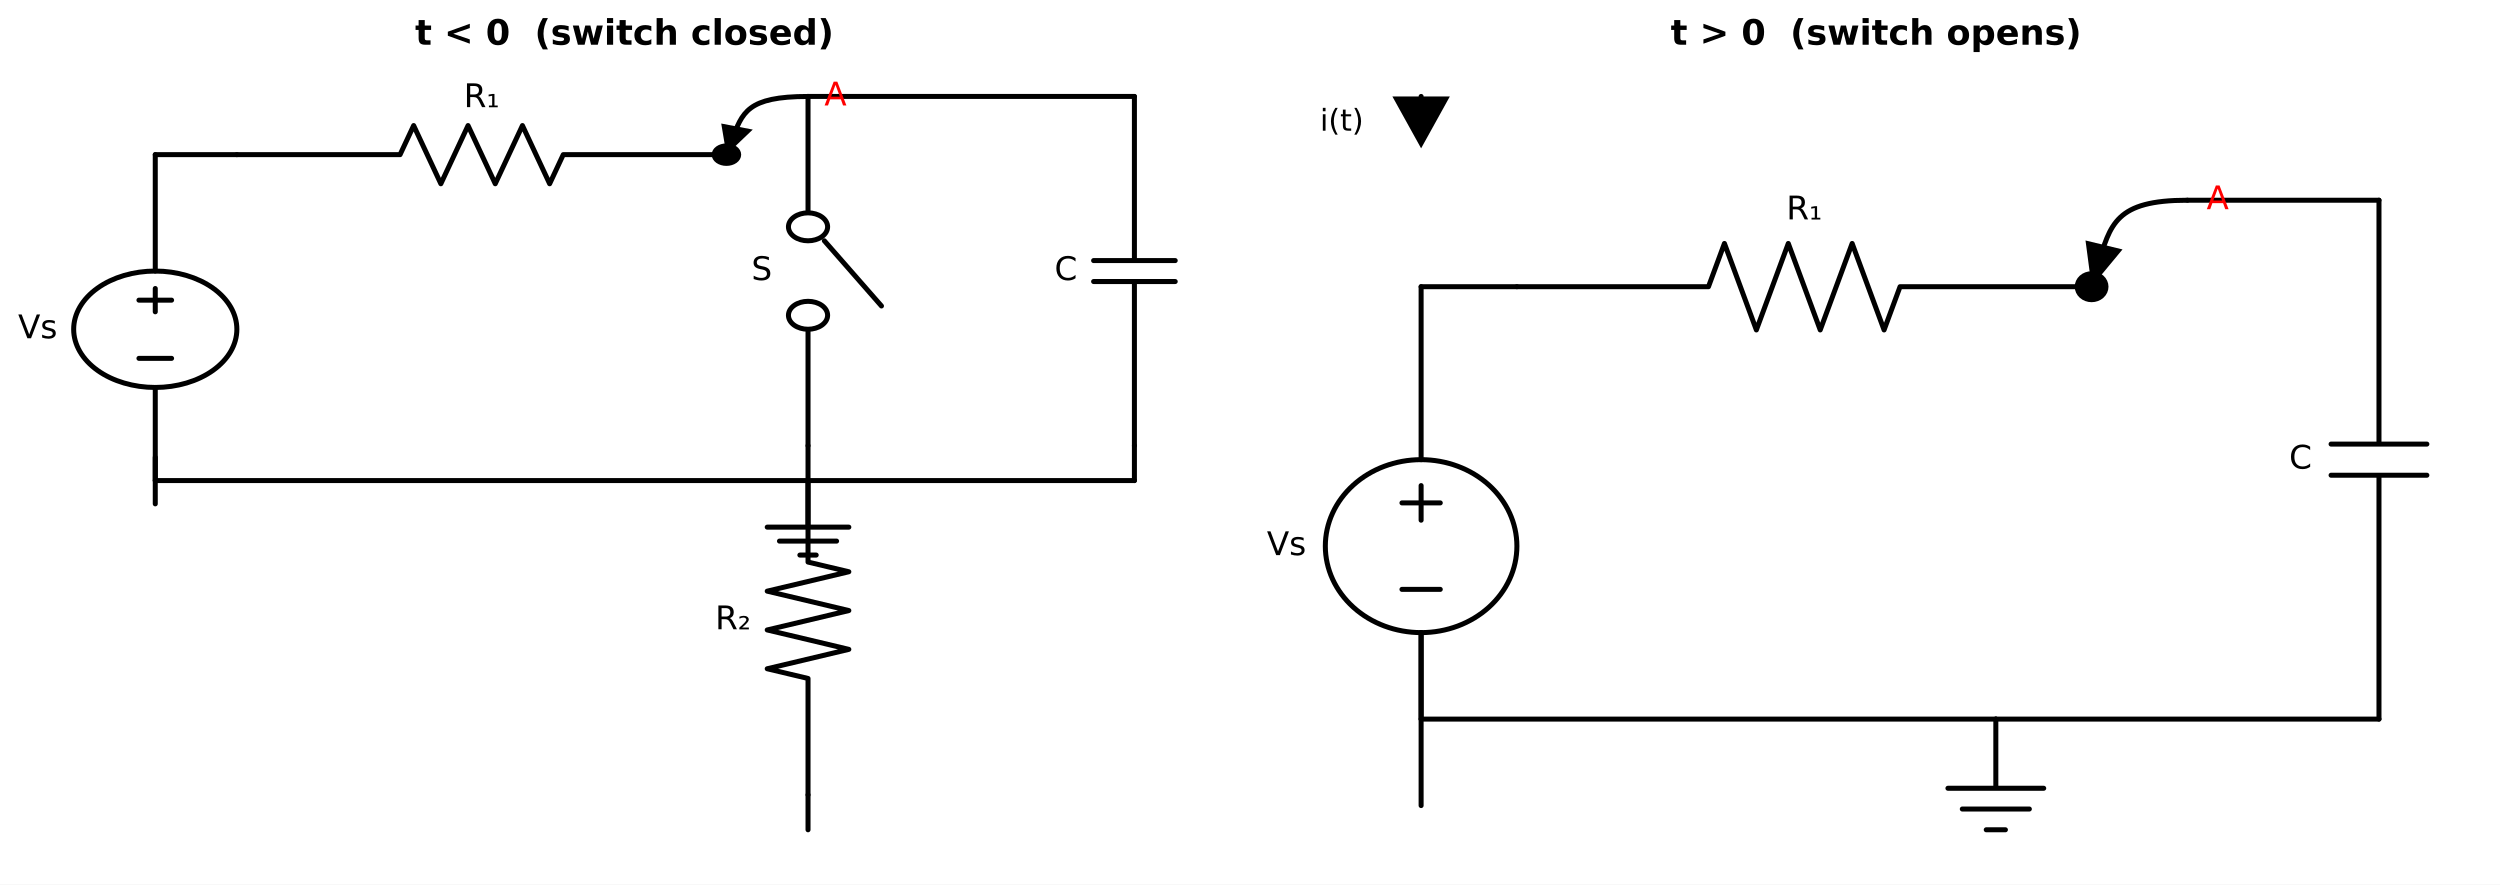
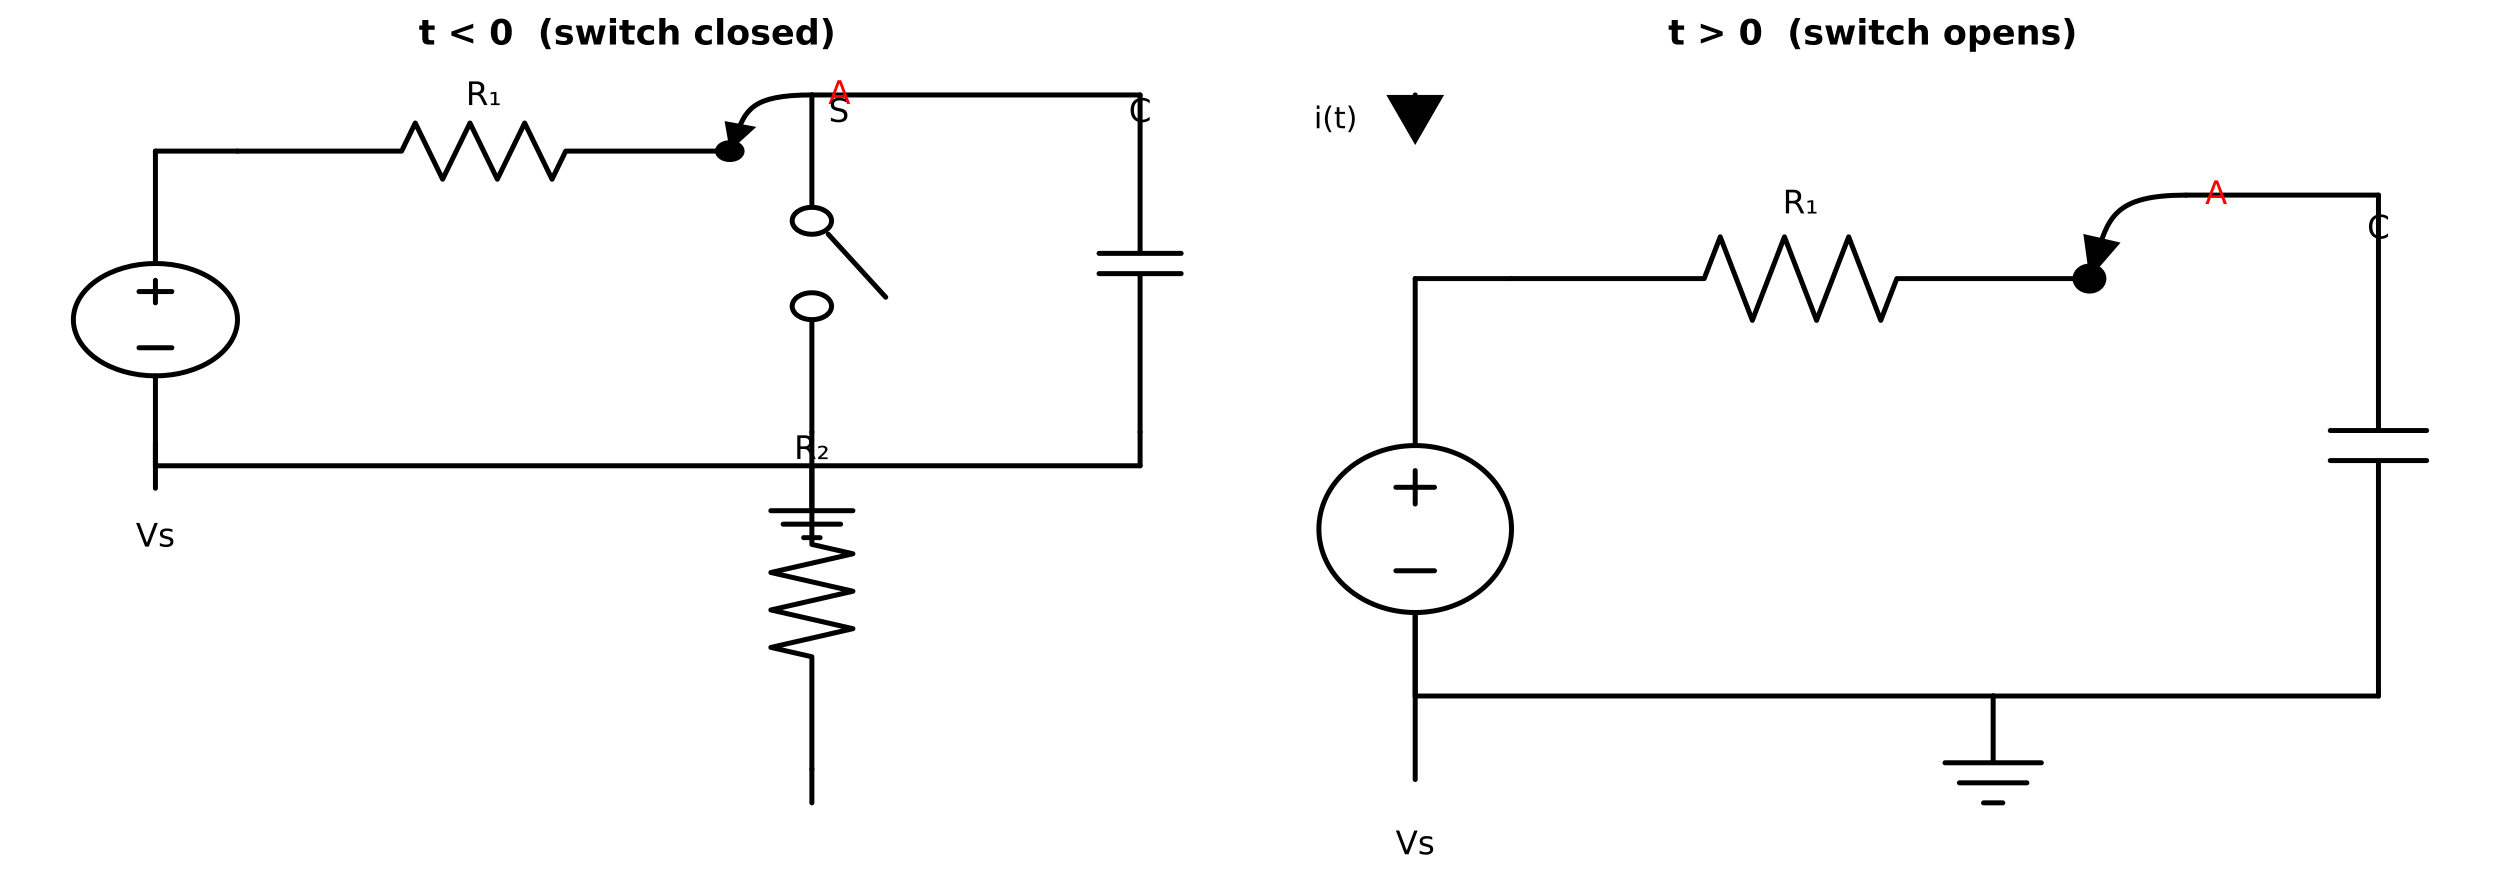
- <svg xmlns="http://www.w3.org/2000/svg" xmlns:xlink="http://www.w3.org/1999/xlink" width="996.711pt" height="352.638pt" viewBox="0 0 996.711 352.638" version="1.1">
+ <svg xmlns="http://www.w3.org/2000/svg" xmlns:xlink="http://www.w3.org/1999/xlink" width="1000.8pt" height="351.874pt" viewBox="0 0 1000.8 351.874" version="1.1">
  <defs>
    <style type="text/css">*{stroke-linejoin: round; stroke-linecap: butt}</style>
  </defs>
  <g id="figure_1">
    <g id="patch_1">
-       <path d="M 0 352.638  L 996.711 352.638  L 996.711 0  L 0 0  z " style="fill: #ffffff" />
+       <path d="M 0 351.874  L 1000.8 351.874  L 1000.8 0  L 0 0  z " style="fill: #ffffff" />
    </g>
    <g id="axes_1">
      <g id="patch_2">
-         <path d="M 61.902 154.473  C 70.529 154.473 78.804 152.028 84.905 147.677  C 91.005 143.326 94.433 137.423 94.433 131.27  C 94.433 125.116 91.005 119.214 84.905 114.863  C 78.804 110.511 70.529 108.066 61.902 108.066  C 53.275 108.066 45 110.511 38.899 114.863  C 32.799 119.214 29.371 125.116 29.371 131.27  C 29.371 137.423 32.799 143.326 38.899 147.677  C 45 152.028 53.275 154.473 61.902 154.473  L 61.902 154.473  z " clip-path="url(#pdf4b2e01cf)" style="fill: none; stroke: #000000; stroke-width: 2; stroke-linejoin: miter" />
+         <path d="M 62.221 150.464  C 70.933 150.464 79.289 148.094 85.449 143.877  C 91.609 139.659 95.07 133.938 95.07 127.973  C 95.07 122.008 91.609 116.287 85.449 112.069  C 79.289 107.851 70.933 105.482 62.221 105.482  C 53.51 105.482 45.154 107.851 38.994 112.069  C 32.834 116.287 29.373 122.008 29.373 127.973  C 29.373 133.938 32.834 139.659 38.994 143.877  C 45.154 148.094 53.51 150.464 62.221 150.464  L 62.221 150.464  z " clip-path="url(#pfd88736395)" style="fill: none; stroke: #000000; stroke-width: 2; stroke-linejoin: miter" />
      </g>
      <g id="patch_3">
-         <path d="M 291.722 56.056  C 295.932 44.85 297.75 38.456 322.148 38.456  " clip-path="url(#pdf4b2e01cf)" style="fill: none; stroke: #000000; stroke-width: 2; stroke-linejoin: miter; stroke-linecap: round" />
+         <path d="M 294.286 55.068  C 298.537 44.205 300.373 38.007 325.009 38.007  " clip-path="url(#pfd88736395)" style="fill: none; stroke: #000000; stroke-width: 2; stroke-linejoin: miter; stroke-linecap: round" />
      </g>
      <g id="patch_4">
-         <path d="M 300.112 51.654  L 289.617 61.659  L 287.543 49.252  z " clip-path="url(#pdf4b2e01cf)" />
+         <path d="M 302.757 50.801  L 292.161 60.499  L 290.066 48.472  z " clip-path="url(#pfd88736395)" />
      </g>
      <g id="line2d_1">
-         <path d="M 61.902 200.88  L 61.902 154.473  L 61.902 154.473  M 61.902 108.066  L 61.902 108.066  L 61.902 61.659  " clip-path="url(#pdf4b2e01cf)" style="fill: none; stroke: #000000; stroke-width: 2; stroke-linecap: round" />
+         <path d="M 62.221 195.447  L 62.221 150.464  L 62.221 150.464  M 62.221 105.482  L 62.221 105.482  L 62.221 60.499  " clip-path="url(#pfd88736395)" style="fill: none; stroke: #000000; stroke-width: 2; stroke-linecap: round" />
      </g>
      <g id="line2d_2">
-         <path d="M 68.408 142.872  L 55.396 142.872  " clip-path="url(#pdf4b2e01cf)" style="fill: none; stroke: #000000; stroke-width: 2; stroke-linecap: round" />
+         <path d="M 68.791 139.219  L 55.652 139.219  " clip-path="url(#pfd88736395)" style="fill: none; stroke: #000000; stroke-width: 2; stroke-linecap: round" />
      </g>
      <g id="line2d_3">
-         <path d="M 61.902 124.309  L 61.902 115.027  " clip-path="url(#pdf4b2e01cf)" style="fill: none; stroke: #000000; stroke-width: 2; stroke-linecap: round" />
+         <path d="M 62.221 121.225  L 62.221 112.229  " clip-path="url(#pfd88736395)" style="fill: none; stroke: #000000; stroke-width: 2; stroke-linecap: round" />
      </g>
      <g id="line2d_4">
-         <path d="M 68.408 119.668  L 55.396 119.668  " clip-path="url(#pdf4b2e01cf)" style="fill: none; stroke: #000000; stroke-width: 2; stroke-linecap: round" />
+         <path d="M 68.791 116.727  L 55.652 116.727  " clip-path="url(#pfd88736395)" style="fill: none; stroke: #000000; stroke-width: 2; stroke-linecap: round" />
      </g>
      <g id="line2d_5">
-         <path d="M 61.902 61.659  L 78.167 61.659  L 94.433 61.659  " clip-path="url(#pdf4b2e01cf)" style="fill: none; stroke: #000000; stroke-width: 2; stroke-linecap: round" />
+         <path d="M 62.221 60.499  L 78.645 60.499  L 95.07 60.499  " clip-path="url(#pfd88736395)" style="fill: none; stroke: #000000; stroke-width: 2; stroke-linecap: round" />
      </g>
      <g id="line2d_6">
-         <path d="M 94.433 61.659  L 159.494 61.659  L 164.916 50.058  L 175.76 73.261  L 186.603 50.058  L 197.447 73.261  L 208.291 50.058  L 219.134 73.261  L 224.556 61.659  L 289.617 61.659  " clip-path="url(#pdf4b2e01cf)" style="fill: none; stroke: #000000; stroke-width: 2; stroke-linecap: round" />
+         <path d="M 95.07 60.499  L 160.767 60.499  L 166.241 49.253  L 177.191 71.744  L 188.14 49.253  L 199.09 71.744  L 210.039 49.253  L 220.989 71.744  L 226.464 60.499  L 292.161 60.499  " clip-path="url(#pfd88736395)" style="fill: none; stroke: #000000; stroke-width: 2; stroke-linecap: round" />
      </g>
      <g id="line2d_7">
-         <path d="M 322.148 38.456  L 322.148 84.863  M 328.654 96.001  L 351.426 121.988  M 322.148 131.27  L 322.148 177.677  " clip-path="url(#pdf4b2e01cf)" style="fill: none; stroke: #000000; stroke-width: 2; stroke-linecap: round" />
+         <path d="M 325.009 38.007  L 325.009 82.99  M 331.579 93.786  L 354.573 118.976  M 325.009 127.973  L 325.009 172.956  " clip-path="url(#pfd88736395)" style="fill: none; stroke: #000000; stroke-width: 2; stroke-linecap: round" />
      </g>
      <g id="line2d_8">
-         <path d="M 322.148 177.677  L 322.148 224.084  L 338.414 227.951  L 305.883 235.685  L 338.414 243.42  L 305.883 251.154  L 338.414 258.889  L 305.883 266.623  L 322.148 270.491  L 322.148 316.898  " clip-path="url(#pdf4b2e01cf)" style="fill: none; stroke: #000000; stroke-width: 2; stroke-linecap: round" />
+         <path d="M 325.009 172.956  L 325.009 217.938  L 341.433 221.687  L 308.585 229.184  L 341.433 236.681  L 308.585 244.178  L 341.433 251.676  L 308.585 259.173  L 325.009 262.921  L 325.009 307.904  " clip-path="url(#pfd88736395)" style="fill: none; stroke: #000000; stroke-width: 2; stroke-linecap: round" />
      </g>
      <g id="line2d_9">
-         <path d="M 322.148 316.898  L 322.148 323.859  L 322.148 330.82  " clip-path="url(#pdf4b2e01cf)" style="fill: none; stroke: #000000; stroke-width: 2; stroke-linecap: round" />
+         <path d="M 325.009 307.904  L 325.009 314.651  L 325.009 321.399  " clip-path="url(#pfd88736395)" style="fill: none; stroke: #000000; stroke-width: 2; stroke-linecap: round" />
      </g>
      <g id="line2d_10">
-         <path d="M 322.148 38.456  L 387.21 38.456  L 452.271 38.456  " clip-path="url(#pdf4b2e01cf)" style="fill: none; stroke: #000000; stroke-width: 2; stroke-linecap: round" />
+         <path d="M 325.009 38.007  L 390.706 38.007  L 456.403 38.007  " clip-path="url(#pfd88736395)" style="fill: none; stroke: #000000; stroke-width: 2; stroke-linecap: round" />
      </g>
      <g id="line2d_11">
-         <path d="M 452.271 38.456  L 452.271 103.89  M 468.537 103.89  L 436.006 103.89  M 468.537 112.243  L 436.006 112.243  M 452.271 112.243  L 452.271 177.677  " clip-path="url(#pdf4b2e01cf)" style="fill: none; stroke: #000000; stroke-width: 2; stroke-linecap: round" />
+         <path d="M 456.403 38.007  L 456.403 101.433  M 472.827 101.433  L 439.979 101.433  M 472.827 109.53  L 439.979 109.53  M 456.403 109.53  L 456.403 172.956  " clip-path="url(#pfd88736395)" style="fill: none; stroke: #000000; stroke-width: 2; stroke-linecap: round" />
      </g>
      <g id="line2d_12">
-         <path d="M 452.271 177.677  L 452.271 184.638  L 452.271 191.599  " clip-path="url(#pdf4b2e01cf)" style="fill: none; stroke: #000000; stroke-width: 2; stroke-linecap: round" />
+         <path d="M 456.403 172.956  L 456.403 179.703  L 456.403 186.451  " clip-path="url(#pfd88736395)" style="fill: none; stroke: #000000; stroke-width: 2; stroke-linecap: round" />
      </g>
      <g id="line2d_13">
-         <path d="M 452.271 191.599  L 387.21 191.599  L 322.148 191.599  " clip-path="url(#pdf4b2e01cf)" style="fill: none; stroke: #000000; stroke-width: 2; stroke-linecap: round" />
+         <path d="M 456.403 186.451  L 390.706 186.451  L 325.009 186.451  " clip-path="url(#pfd88736395)" style="fill: none; stroke: #000000; stroke-width: 2; stroke-linecap: round" />
      </g>
      <g id="line2d_14">
-         <path d="M 322.148 191.599  L 322.148 210.162  L 305.883 210.162  L 338.414 210.162  M 310.763 215.73  L 333.534 215.73  M 318.895 221.299  L 325.401 221.299  " clip-path="url(#pdf4b2e01cf)" style="fill: none; stroke: #000000; stroke-width: 2; stroke-linecap: round" />
+         <path d="M 325.009 186.451  L 325.009 204.444  L 308.585 204.444  L 341.433 204.444  M 313.512 209.842  L 336.506 209.842  M 321.724 215.239  L 328.294 215.239  " clip-path="url(#pfd88736395)" style="fill: none; stroke: #000000; stroke-width: 2; stroke-linecap: round" />
      </g>
      <g id="line2d_15">
-         <path d="M 322.148 191.599  L 192.025 191.599  L 61.902 191.599  " clip-path="url(#pdf4b2e01cf)" style="fill: none; stroke: #000000; stroke-width: 2; stroke-linecap: round" />
+         <path d="M 325.009 186.451  L 193.615 186.451  L 62.221 186.451  " clip-path="url(#pfd88736395)" style="fill: none; stroke: #000000; stroke-width: 2; stroke-linecap: round" />
      </g>
      <g id="line2d_16">
-         <path d="M 61.902 191.599  L 61.902 186.958  L 61.902 182.317  " clip-path="url(#pdf4b2e01cf)" style="fill: none; stroke: #000000; stroke-width: 2; stroke-linecap: round" />
+         <path d="M 62.221 186.451  L 62.221 181.952  L 62.221 177.454  " clip-path="url(#pfd88736395)" style="fill: none; stroke: #000000; stroke-width: 2; stroke-linecap: round" />
      </g>
      <g id="text_1">
-         <g transform="translate(7.2 134.857) scale(0.13 -0.13)">
+         <g transform="translate(54.38871 218.8199) scale(0.13 -0.13)">
          <defs>
            <path id="DejaVuSans-56" d="M 1831 0  L 50 4666  L 709 4666  L 2188 738  L 3669 4666  L 4325 4666  L 2547 0  L 1831 0  z " transform="scale(0.015625)" />
            <path id="DejaVuSans-73" d="M 2834 3397  L 2834 2853  Q 2591 2978 2328 3040  Q 2066 3103 1784 3103  Q 1356 3103 1142 2972  Q 928 2841 928 2578  Q 928 2378 1081 2264  Q 1234 2150 1697 2047  L 1894 2003  Q 2506 1872 2764 1633  Q 3022 1394 3022 966  Q 3022 478 2636 193  Q 2250 -91 1575 -91  Q 1294 -91 989 -36  Q 684 19 347 128  L 347 722  Q 666 556 975 473  Q 1284 391 1588 391  Q 1994 391 2212 530  Q 2431 669 2431 922  Q 2431 1156 2273 1281  Q 2116 1406 1581 1522  L 1381 1569  Q 847 1681 609 1914  Q 372 2147 372 2553  Q 372 3047 722 3315  Q 1072 3584 1716 3584  Q 2034 3584 2315 3537  Q 2597 3491 2834 3397  z " transform="scale(0.015625)" />
          </defs>
          <use xlink:href="#DejaVuSans-56" />
          <use xlink:href="#DejaVuSans-73" transform="translate(68.4082 0)" />
        </g>
      </g>
      <g id="text_2">
-         <g transform="translate(184.9025 42.71344) scale(0.13 -0.13)">
+         <g transform="translate(186.4926 42.05121) scale(0.13 -0.13)">
          <defs>
            <path id="DejaVuSans-52" d="M 2841 2188  Q 3044 2119 3236 1894  Q 3428 1669 3622 1275  L 4263 0  L 3584 0  L 2988 1197  Q 2756 1666 2539 1819  Q 2322 1972 1947 1972  L 1259 1972  L 1259 0  L 628 0  L 628 4666  L 2053 4666  Q 2853 4666 3247 4331  Q 3641 3997 3641 3322  Q 3641 2881 3436 2590  Q 3231 2300 2841 2188  z M 1259 4147  L 1259 2491  L 2053 2491  Q 2509 2491 2742 2702  Q 2975 2913 2975 3322  Q 2975 3731 2742 3939  Q 2509 4147 2053 4147  L 1259 4147  z " transform="scale(0.015625)" />
            <path id="DejaVuSans-2081" d="M 488 319  L 1125 319  L 1125 2229  L 428 2101  L 428 2463  L 1147 2585  L 1575 2585  L 1575 319  L 2216 319  L 2216 -24  L 488 -24  L 488 319  z " transform="scale(0.015625)" />
          </defs>
          <use xlink:href="#DejaVuSans-52" />
          <use xlink:href="#DejaVuSans-2081" transform="translate(69.48242 0)" />
        </g>
      </g>
      <g id="text_3">
-         <g style="fill: #ff0000" transform="translate(328.6544 42.04318) scale(0.13 -0.13)">
+         <g style="fill: #ff0000" transform="translate(331.5788 41.59457) scale(0.13 -0.13)">
          <defs>
            <path id="DejaVuSans-41" d="M 2188 4044  L 1331 1722  L 3047 1722  L 2188 4044  z M 1831 4666  L 2547 4666  L 4325 0  L 3669 0  L 3244 1197  L 1141 1197  L 716 0  L 50 0  L 1831 4666  z " transform="scale(0.015625)" />
          </defs>
          <use xlink:href="#DejaVuSans-41" />
        </g>
      </g>
      <g id="patch_5">
-         <path d="M 322.148 96.001  C 324.219 96.001 326.205 95.414 327.669 94.37  C 329.133 93.325 329.956 91.909 329.956 90.432  C 329.956 88.955 329.133 87.538 327.669 86.494  C 326.205 85.45 324.219 84.863 322.148 84.863  C 320.078 84.863 318.092 85.45 316.628 86.494  C 315.164 87.538 314.341 88.955 314.341 90.432  C 314.341 91.909 315.164 93.325 316.628 94.37  C 318.092 95.414 320.078 96.001 322.148 96.001  z " clip-path="url(#pdf4b2e01cf)" style="fill: #ffffff; stroke: #000000; stroke-width: 2; stroke-linejoin: miter" />
+         <path d="M 325.009 93.786  C 327.1 93.786 329.105 93.217 330.584 92.205  C 332.062 91.193 332.893 89.82 332.893 88.388  C 332.893 86.957 332.062 85.583 330.584 84.571  C 329.105 83.559 327.1 82.99 325.009 82.99  C 322.918 82.99 320.913 83.559 319.435 84.571  C 317.956 85.583 317.125 86.957 317.125 88.388  C 317.125 89.82 317.956 91.193 319.435 92.205  C 320.913 93.217 322.918 93.786 325.009 93.786  z " clip-path="url(#pfd88736395)" style="fill: #ffffff; stroke: #000000; stroke-width: 2; stroke-linejoin: miter" />
      </g>
      <g id="patch_6">
-         <path d="M 322.148 131.27  C 324.219 131.27 326.205 130.683 327.669 129.639  C 329.133 128.594 329.956 127.178 329.956 125.701  C 329.956 124.224 329.133 122.808 327.669 121.763  C 326.205 120.719 324.219 120.132 322.148 120.132  C 320.078 120.132 318.092 120.719 316.628 121.763  C 315.164 122.808 314.341 124.224 314.341 125.701  C 314.341 127.178 315.164 128.594 316.628 129.639  C 318.092 130.683 320.078 131.27 322.148 131.27  z " clip-path="url(#pdf4b2e01cf)" style="fill: #ffffff; stroke: #000000; stroke-width: 2; stroke-linejoin: miter" />
+         <path d="M 325.009 127.973  C 327.1 127.973 329.105 127.404 330.584 126.392  C 332.062 125.38 332.893 124.007 332.893 122.575  C 332.893 121.143 332.062 119.77 330.584 118.758  C 329.105 117.746 327.1 117.177 325.009 117.177  C 322.918 117.177 320.913 117.746 319.435 118.758  C 317.956 119.77 317.125 121.143 317.125 122.575  C 317.125 124.007 317.956 125.38 319.435 126.392  C 320.913 127.404 322.918 127.973 325.009 127.973  z " clip-path="url(#pfd88736395)" style="fill: #ffffff; stroke: #000000; stroke-width: 2; stroke-linejoin: miter" />
      </g>
      <g id="text_4">
-         <g transform="translate(299.5818 111.6536) scale(0.13 -0.13)">
+         <g transform="translate(331.7226 48.79862) scale(0.13 -0.13)">
          <defs>
            <path id="DejaVuSans-53" d="M 3425 4513  L 3425 3897  Q 3066 4069 2747 4153  Q 2428 4238 2131 4238  Q 1616 4238 1336 4038  Q 1056 3838 1056 3469  Q 1056 3159 1242 3001  Q 1428 2844 1947 2747  L 2328 2669  Q 3034 2534 3370 2195  Q 3706 1856 3706 1288  Q 3706 609 3251 259  Q 2797 -91 1919 -91  Q 1588 -91 1214 -16  Q 841 59 441 206  L 441 856  Q 825 641 1194 531  Q 1563 422 1919 422  Q 2459 422 2753 634  Q 3047 847 3047 1241  Q 3047 1584 2836 1778  Q 2625 1972 2144 2069  L 1759 2144  Q 1053 2284 737 2584  Q 422 2884 422 3419  Q 422 4038 858 4394  Q 1294 4750 2059 4750  Q 2388 4750 2728 4690  Q 3069 4631 3425 4513  z " transform="scale(0.015625)" />
          </defs>
          <use xlink:href="#DejaVuSans-53" />
        </g>
      </g>
      <g id="text_5">
-         <g transform="translate(285.1316 250.8744) scale(0.13 -0.13)">
+         <g transform="translate(317.8865 183.7469) scale(0.13 -0.13)">
          <defs>
            <path id="DejaVuSans-2082" d="M 838 332  L 2163 332  L 2163 -24  L 294 -24  L 294 319  Q 400 416 597 591  Q 1672 1544 1672 1838  Q 1672 2044 1509 2170  Q 1347 2297 1081 2297  Q 919 2297 728 2242  Q 538 2188 313 2079  L 313 2463  Q 553 2551 761 2594  Q 969 2638 1147 2638  Q 1600 2638 1872 2432  Q 2144 2226 2144 1888  Q 2144 1454 1109 566  Q 934 416 838 332  z " transform="scale(0.015625)" />
          </defs>
          <use xlink:href="#DejaVuSans-52" />
          <use xlink:href="#DejaVuSans-2082" transform="translate(69.48242 0)" />
        </g>
      </g>
      <g id="text_6">
-         <g transform="translate(420.4223 111.6536) scale(0.13 -0.13)">
+         <g transform="translate(451.8642 48.79862) scale(0.13 -0.13)">
          <defs>
            <path id="DejaVuSans-43" d="M 4122 4306  L 4122 3641  Q 3803 3938 3442 4084  Q 3081 4231 2675 4231  Q 1875 4231 1450 3742  Q 1025 3253 1025 2328  Q 1025 1406 1450 917  Q 1875 428 2675 428  Q 3081 428 3442 575  Q 3803 722 4122 1019  L 4122 359  Q 3791 134 3420 21  Q 3050 -91 2638 -91  Q 1578 -91 968 557  Q 359 1206 359 2328  Q 359 3453 968 4101  Q 1578 4750 2638 4750  Q 3056 4750 3426 4639  Q 3797 4528 4122 4306  z " transform="scale(0.015625)" />
          </defs>
          <use xlink:href="#DejaVuSans-43" />
        </g>
      </g>
      <g id="text_7">
-         <g transform="translate(165.4943 17.83781) scale(0.14 -0.14)">
+         <g transform="translate(167.6403 17.83781) scale(0.14 -0.14)">
          <defs>
            <path id="DejaVuSans-Bold-74" d="M 1759 4494  L 1759 3500  L 2913 3500  L 2913 2700  L 1759 2700  L 1759 1216  Q 1759 972 1856 886  Q 1953 800 2241 800  L 2816 800  L 2816 0  L 1856 0  Q 1194 0 917 276  Q 641 553 641 1216  L 641 2700  L 84 2700  L 84 3500  L 641 3500  L 641 4494  L 1759 4494  z " transform="scale(0.015625)" />
            <path id="DejaVuSans-Bold-20" transform="scale(0.015625)" />
            <path id="DejaVuSans-Bold-3c" d="M 4684 3041  L 1672 2003  L 4684 972  L 4684 191  L 678 1638  L 678 2375  L 4684 3822  L 4684 3041  z " transform="scale(0.015625)" />
            <path id="DejaVuSans-Bold-30" d="M 2944 2338  Q 2944 3213 2780 3570  Q 2616 3928 2228 3928  Q 1841 3928 1675 3570  Q 1509 3213 1509 2338  Q 1509 1453 1675 1090  Q 1841 728 2228 728  Q 2613 728 2778 1090  Q 2944 1453 2944 2338  z M 4147 2328  Q 4147 1169 3647 539  Q 3147 -91 2228 -91  Q 1306 -91 806 539  Q 306 1169 306 2328  Q 306 3491 806 4120  Q 1306 4750 2228 4750  Q 3147 4750 3647 4120  Q 4147 3491 4147 2328  z " transform="scale(0.015625)" />
            <path id="DejaVuSans-Bold-28" d="M 2413 -844  L 1484 -844  Q 1006 -72 778 623  Q 550 1319 550 2003  Q 550 2688 779 3389  Q 1009 4091 1484 4856  L 2413 4856  Q 2013 4116 1813 3408  Q 1613 2700 1613 2009  Q 1613 1319 1811 609  Q 2009 -100 2413 -844  z " transform="scale(0.015625)" />
            <path id="DejaVuSans-Bold-73" d="M 3272 3391  L 3272 2541  Q 2913 2691 2578 2766  Q 2244 2841 1947 2841  Q 1628 2841 1473 2761  Q 1319 2681 1319 2516  Q 1319 2381 1436 2309  Q 1553 2238 1856 2203  L 2053 2175  Q 2913 2066 3209 1816  Q 3506 1566 3506 1031  Q 3506 472 3093 190  Q 2681 -91 1863 -91  Q 1516 -91 1145 -36  Q 775 19 384 128  L 384 978  Q 719 816 1070 734  Q 1422 653 1784 653  Q 2113 653 2278 743  Q 2444 834 2444 1013  Q 2444 1163 2330 1236  Q 2216 1309 1875 1350  L 1678 1375  Q 931 1469 631 1722  Q 331 1975 331 2491  Q 331 3047 712 3315  Q 1094 3584 1881 3584  Q 2191 3584 2531 3537  Q 2872 3491 3272 3391  z " transform="scale(0.015625)" />
            <path id="DejaVuSans-Bold-77" d="M 225 3500  L 1313 3500  L 1900 1088  L 2491 3500  L 3425 3500  L 4013 1113  L 4603 3500  L 5691 3500  L 4769 0  L 3547 0  L 2956 2406  L 2369 0  L 1147 0  L 225 3500  z " transform="scale(0.015625)" />
            <path id="DejaVuSans-Bold-69" d="M 538 3500  L 1656 3500  L 1656 0  L 538 0  L 538 3500  z M 538 4863  L 1656 4863  L 1656 3950  L 538 3950  L 538 4863  z " transform="scale(0.015625)" />
            <path id="DejaVuSans-Bold-63" d="M 3366 3391  L 3366 2478  Q 3138 2634 2908 2709  Q 2678 2784 2431 2784  Q 1963 2784 1702 2511  Q 1441 2238 1441 1747  Q 1441 1256 1702 982  Q 1963 709 2431 709  Q 2694 709 2930 787  Q 3166 866 3366 1019  L 3366 103  Q 3103 6 2833 -42  Q 2563 -91 2291 -91  Q 1344 -91 809 395  Q 275 881 275 1747  Q 275 2613 809 3098  Q 1344 3584 2291 3584  Q 2566 3584 2833 3536  Q 3100 3488 3366 3391  z " transform="scale(0.015625)" />
            <path id="DejaVuSans-Bold-68" d="M 4056 2131  L 4056 0  L 2931 0  L 2931 347  L 2931 1625  Q 2931 2084 2911 2256  Q 2891 2428 2841 2509  Q 2775 2619 2662 2680  Q 2550 2741 2406 2741  Q 2056 2741 1856 2470  Q 1656 2200 1656 1722  L 1656 0  L 538 0  L 538 4863  L 1656 4863  L 1656 2988  Q 1909 3294 2193 3439  Q 2478 3584 2822 3584  Q 3428 3584 3742 3212  Q 4056 2841 4056 2131  z " transform="scale(0.015625)" />
            <path id="DejaVuSans-Bold-6c" d="M 538 4863  L 1656 4863  L 1656 0  L 538 0  L 538 4863  z " transform="scale(0.015625)" />
            <path id="DejaVuSans-Bold-6f" d="M 2203 2784  Q 1831 2784 1636 2517  Q 1441 2250 1441 1747  Q 1441 1244 1636 976  Q 1831 709 2203 709  Q 2569 709 2762 976  Q 2956 1244 2956 1747  Q 2956 2250 2762 2517  Q 2569 2784 2203 2784  z M 2203 3584  Q 3106 3584 3614 3096  Q 4122 2609 4122 1747  Q 4122 884 3614 396  Q 3106 -91 2203 -91  Q 1297 -91 786 396  Q 275 884 275 1747  Q 275 2609 786 3096  Q 1297 3584 2203 3584  z " transform="scale(0.015625)" />
            <path id="DejaVuSans-Bold-65" d="M 4031 1759  L 4031 1441  L 1416 1441  Q 1456 1047 1700 850  Q 1944 653 2381 653  Q 2734 653 3104 758  Q 3475 863 3866 1075  L 3866 213  Q 3469 63 3072 -14  Q 2675 -91 2278 -91  Q 1328 -91 801 392  Q 275 875 275 1747  Q 275 2603 792 3093  Q 1309 3584 2216 3584  Q 3041 3584 3536 3087  Q 4031 2591 4031 1759  z M 2881 2131  Q 2881 2450 2695 2645  Q 2509 2841 2209 2841  Q 1884 2841 1681 2658  Q 1478 2475 1428 2131  L 2881 2131  z " transform="scale(0.015625)" />
            <path id="DejaVuSans-Bold-64" d="M 2919 2988  L 2919 4863  L 4044 4863  L 4044 0  L 2919 0  L 2919 506  Q 2688 197 2409 53  Q 2131 -91 1766 -91  Q 1119 -91 703 423  Q 288 938 288 1747  Q 288 2556 703 3070  Q 1119 3584 1766 3584  Q 2128 3584 2408 3439  Q 2688 3294 2919 2988  z M 2181 722  Q 2541 722 2730 984  Q 2919 1247 2919 1747  Q 2919 2247 2730 2509  Q 2541 2772 2181 2772  Q 1825 2772 1636 2509  Q 1447 2247 1447 1747  Q 1447 1247 1636 984  Q 1825 722 2181 722  z " transform="scale(0.015625)" />
            <path id="DejaVuSans-Bold-29" d="M 513 -844  Q 913 -100 1113 609  Q 1313 1319 1313 2009  Q 1313 2700 1113 3408  Q 913 4116 513 4856  L 1441 4856  Q 1916 4091 2145 3389  Q 2375 2688 2375 2003  Q 2375 1319 2147 623  Q 1919 -72 1441 -844  L 513 -844  z " transform="scale(0.015625)" />
          </defs>
          <use xlink:href="#DejaVuSans-Bold-74" />
          <use xlink:href="#DejaVuSans-Bold-20" transform="translate(47.80273 0)" />
          <use xlink:href="#DejaVuSans-Bold-3c" transform="translate(82.61719 0)" />
          <use xlink:href="#DejaVuSans-Bold-20" transform="translate(166.4062 0)" />
          <use xlink:href="#DejaVuSans-Bold-30" transform="translate(201.2207 0)" />
          <use xlink:href="#DejaVuSans-Bold-20" transform="translate(270.8008 0)" />
          <use xlink:href="#DejaVuSans-Bold-20" transform="translate(305.6152 0)" />
          <use xlink:href="#DejaVuSans-Bold-28" transform="translate(340.4297 0)" />
          <use xlink:href="#DejaVuSans-Bold-73" transform="translate(386.1328 0)" />
          <use xlink:href="#DejaVuSans-Bold-77" transform="translate(445.6543 0)" />
          <use xlink:href="#DejaVuSans-Bold-69" transform="translate(538.0371 0)" />
          <use xlink:href="#DejaVuSans-Bold-74" transform="translate(572.3145 0)" />
          <use xlink:href="#DejaVuSans-Bold-63" transform="translate(620.1172 0)" />
          <use xlink:href="#DejaVuSans-Bold-68" transform="translate(679.3945 0)" />
          <use xlink:href="#DejaVuSans-Bold-20" transform="translate(750.5859 0)" />
          <use xlink:href="#DejaVuSans-Bold-63" transform="translate(785.4004 0)" />
          <use xlink:href="#DejaVuSans-Bold-6c" transform="translate(844.6777 0)" />
          <use xlink:href="#DejaVuSans-Bold-6f" transform="translate(878.9551 0)" />
          <use xlink:href="#DejaVuSans-Bold-73" transform="translate(947.6562 0)" />
          <use xlink:href="#DejaVuSans-Bold-65" transform="translate(1007.178 0)" />
          <use xlink:href="#DejaVuSans-Bold-64" transform="translate(1075 0)" />
          <use xlink:href="#DejaVuSans-Bold-29" transform="translate(1146.582 0)" />
        </g>
      </g>
      <g id="patch_7">
-         <path d="M 289.617 65.14  C 290.912 65.14 292.153 64.773 293.068 64.121  C 293.983 63.468 294.497 62.583 294.497 61.659  C 294.497 60.736 293.983 59.851 293.068 59.198  C 292.153 58.546 290.912 58.179 289.617 58.179  C 288.323 58.179 287.082 58.546 286.167 59.198  C 285.252 59.851 284.738 60.736 284.738 61.659  C 284.738 62.583 285.252 63.468 286.167 64.121  C 287.082 64.773 288.323 65.14 289.617 65.14  z " clip-path="url(#pdf4b2e01cf)" style="stroke: #000000; stroke-width: 2; stroke-linejoin: miter" />
+         <path d="M 292.161 63.872  C 293.467 63.872 294.721 63.517 295.645 62.884  C 296.569 62.252 297.088 61.393 297.088 60.499  C 297.088 59.604 296.569 58.746 295.645 58.113  C 294.721 57.481 293.467 57.125 292.161 57.125  C 290.854 57.125 289.6 57.481 288.676 58.113  C 287.753 58.746 287.233 59.604 287.233 60.499  C 287.233 61.393 287.753 62.252 288.676 62.884  C 289.6 63.517 290.854 63.872 292.161 63.872  z " clip-path="url(#pfd88736395)" style="stroke: #000000; stroke-width: 2; stroke-linejoin: miter" />
      </g>
    </g>
    <g id="axes_2">
      <g id="patch_8">
-         <path d="M 566.575 252.212  C 576.703 252.212 586.417 248.58 593.579 242.114  C 600.74 235.649 604.764 226.879 604.764 217.736  C 604.764 208.592 600.74 199.822 593.579 193.357  C 586.417 186.891 576.703 183.259 566.575 183.259  C 556.448 183.259 546.733 186.891 539.572 193.357  C 532.411 199.822 528.387 208.592 528.387 217.736  C 528.387 226.879 532.411 235.649 539.572 242.114  C 546.733 248.58 556.448 252.212 566.575 252.212  L 566.575 252.212  z " clip-path="url(#pb897d6d304)" style="fill: none; stroke: #000000; stroke-width: 2; stroke-linejoin: miter" />
+         <path d="M 566.534 245.204  C 576.761 245.204 586.57 241.683 593.801 235.416  C 601.032 229.149 605.095 220.648 605.095 211.785  C 605.095 202.922 601.032 194.421 593.801 188.154  C 586.57 181.888 576.761 178.366 566.534 178.366  C 556.307 178.366 546.498 181.888 539.267 188.154  C 532.036 194.421 527.973 202.922 527.973 211.785  C 527.973 220.648 532.036 229.149 539.267 235.416  C 546.498 241.683 556.307 245.204 566.534 245.204  L 566.534 245.204  z " clip-path="url(#p57d05ce040)" style="fill: none; stroke: #000000; stroke-width: 2; stroke-linejoin: miter" />
      </g>
      <g id="patch_9">
-         <path d="M 836.365 105.98  C 841.306 89.328 843.441 79.828 872.082 79.828  " clip-path="url(#pb897d6d304)" style="fill: none; stroke: #000000; stroke-width: 2; stroke-linejoin: miter; stroke-linecap: round" />
+         <path d="M 838.958 103.459  C 843.948 87.319 846.103 78.11 875.024 78.11  " clip-path="url(#p57d05ce040)" style="fill: none; stroke: #000000; stroke-width: 2; stroke-linejoin: miter; stroke-linecap: round" />
      </g>
      <g id="patch_10">
-         <path d="M 846.213 99.439  L 833.894 114.305  L 831.458 95.869  z " clip-path="url(#pb897d6d304)" />
+         <path d="M 848.903 97.119  L 836.463 111.529  L 834.004 93.659  z " clip-path="url(#p57d05ce040)" />
      </g>
      <g id="line2d_17">
-         <path d="M 566.575 321.166  L 566.575 252.212  L 566.575 252.212  M 566.575 183.259  L 566.575 183.259  L 566.575 114.305  " clip-path="url(#pb897d6d304)" style="fill: none; stroke: #000000; stroke-width: 2; stroke-linecap: round" />
+         <path d="M 566.534 312.042  L 566.534 245.204  L 566.534 245.204  M 566.534 178.366  L 566.534 178.366  L 566.534 111.529  " clip-path="url(#p57d05ce040)" style="fill: none; stroke: #000000; stroke-width: 2; stroke-linecap: round" />
      </g>
      <g id="line2d_18">
-         <path d="M 574.213 234.974  L 558.938 234.974  " clip-path="url(#pb897d6d304)" style="fill: none; stroke: #000000; stroke-width: 2; stroke-linecap: round" />
+         <path d="M 574.246 228.495  L 558.822 228.495  " clip-path="url(#p57d05ce040)" style="fill: none; stroke: #000000; stroke-width: 2; stroke-linecap: round" />
      </g>
      <g id="line2d_19">
-         <path d="M 566.575 207.393  L 566.575 193.602  " clip-path="url(#pb897d6d304)" style="fill: none; stroke: #000000; stroke-width: 2; stroke-linecap: round" />
+         <path d="M 566.534 201.76  L 566.534 188.392  " clip-path="url(#p57d05ce040)" style="fill: none; stroke: #000000; stroke-width: 2; stroke-linecap: round" />
      </g>
      <g id="line2d_20">
-         <path d="M 574.213 200.497  L 558.938 200.497  " clip-path="url(#pb897d6d304)" style="fill: none; stroke: #000000; stroke-width: 2; stroke-linecap: round" />
+         <path d="M 574.246 195.076  L 558.822 195.076  " clip-path="url(#p57d05ce040)" style="fill: none; stroke: #000000; stroke-width: 2; stroke-linecap: round" />
      </g>
      <g id="line2d_21">
-         <path d="M 566.575 114.305  L 585.669 114.305  L 604.764 114.305  " clip-path="url(#pb897d6d304)" style="fill: none; stroke: #000000; stroke-width: 2; stroke-linecap: round" />
+         <path d="M 566.534 111.529  L 585.815 111.529  L 605.095 111.529  " clip-path="url(#p57d05ce040)" style="fill: none; stroke: #000000; stroke-width: 2; stroke-linecap: round" />
      </g>
      <g id="line2d_22">
-         <path d="M 604.764 114.305  L 681.14 114.305  L 687.505 97.067  L 700.234 131.543  L 712.964 97.067  L 725.693 131.543  L 738.423 97.067  L 751.152 131.543  L 757.517 114.305  L 833.894 114.305  " clip-path="url(#pb897d6d304)" style="fill: none; stroke: #000000; stroke-width: 2; stroke-linecap: round" />
+         <path d="M 605.095 111.529  L 682.218 111.529  L 688.645 94.819  L 701.498 128.238  L 714.352 94.819  L 727.206 128.238  L 740.06 94.819  L 752.913 128.238  L 759.34 111.529  L 836.463 111.529  " clip-path="url(#p57d05ce040)" style="fill: none; stroke: #000000; stroke-width: 2; stroke-linecap: round" />
      </g>
      <g id="line2d_23">
-         <path d="M 872.082 79.828  L 910.27 79.828  L 948.459 79.828  " clip-path="url(#pb897d6d304)" style="fill: none; stroke: #000000; stroke-width: 2; stroke-linecap: round" />
+         <path d="M 875.024 78.11  L 913.585 78.11  L 952.147 78.11  " clip-path="url(#p57d05ce040)" style="fill: none; stroke: #000000; stroke-width: 2; stroke-linecap: round" />
      </g>
      <g id="line2d_24">
-         <path d="M 948.459 79.828  L 948.459 177.053  M 967.553 177.053  L 929.364 177.053  M 967.553 189.465  L 929.364 189.465  M 948.459 189.465  L 948.459 286.689  " clip-path="url(#pb897d6d304)" style="fill: none; stroke: #000000; stroke-width: 2; stroke-linecap: round" />
+         <path d="M 952.147 78.11  L 952.147 172.351  M 971.427 172.351  L 932.866 172.351  M 971.427 184.382  L 932.866 184.382  M 952.147 184.382  L 952.147 278.623  " clip-path="url(#p57d05ce040)" style="fill: none; stroke: #000000; stroke-width: 2; stroke-linecap: round" />
      </g>
      <g id="line2d_25">
-         <path d="M 948.459 286.689  L 872.082 286.689  L 795.705 286.689  " clip-path="url(#pb897d6d304)" style="fill: none; stroke: #000000; stroke-width: 2; stroke-linecap: round" />
+         <path d="M 952.147 278.623  L 875.024 278.623  L 797.902 278.623  " clip-path="url(#p57d05ce040)" style="fill: none; stroke: #000000; stroke-width: 2; stroke-linecap: round" />
      </g>
      <g id="line2d_26">
-         <path d="M 795.705 286.689  L 795.705 314.271  L 776.611 314.271  L 814.799 314.271  M 782.339 322.545  L 809.071 322.545  M 791.886 330.82  L 799.524 330.82  " clip-path="url(#pb897d6d304)" style="fill: none; stroke: #000000; stroke-width: 2; stroke-linecap: round" />
+         <path d="M 797.902 278.623  L 797.902 305.358  L 778.621 305.358  L 817.182 305.358  M 784.405 313.378  L 811.398 313.378  M 794.045 321.399  L 801.758 321.399  " clip-path="url(#p57d05ce040)" style="fill: none; stroke: #000000; stroke-width: 2; stroke-linecap: round" />
      </g>
      <g id="line2d_27">
-         <path d="M 795.705 286.689  L 681.14 286.689  L 566.575 286.689  " clip-path="url(#pb897d6d304)" style="fill: none; stroke: #000000; stroke-width: 2; stroke-linecap: round" />
+         <path d="M 797.902 278.623  L 682.218 278.623  L 566.534 278.623  " clip-path="url(#p57d05ce040)" style="fill: none; stroke: #000000; stroke-width: 2; stroke-linecap: round" />
      </g>
      <g id="line2d_28">
-         <path d="M 566.575 286.689  L 566.575 269.451  L 566.575 252.212  " clip-path="url(#pb897d6d304)" style="fill: none; stroke: #000000; stroke-width: 2; stroke-linecap: round" />
+         <path d="M 566.534 278.623  L 566.534 261.913  L 566.534 245.204  " clip-path="url(#p57d05ce040)" style="fill: none; stroke: #000000; stroke-width: 2; stroke-linecap: round" />
      </g>
      <g id="text_8">
-         <g transform="translate(505.0844 221.3228) scale(0.13 -0.13)">
+         <g transform="translate(558.7015 341.9708) scale(0.13 -0.13)">
          <use xlink:href="#DejaVuSans-56" />
          <use xlink:href="#DejaVuSans-73" transform="translate(68.4082 0)" />
        </g>
      </g>
      <g id="text_9">
-         <g transform="translate(712.206 87.46767) scale(0.13 -0.13)">
+         <g transform="translate(713.6565 85.43199) scale(0.13 -0.13)">
          <use xlink:href="#DejaVuSans-52" />
          <use xlink:href="#DejaVuSans-2081" transform="translate(69.48242 0)" />
        </g>
      </g>
      <g id="text_10">
-         <g style="fill: #ff0000" transform="translate(879.7196 83.4154) scale(0.13 -0.13)">
+         <g style="fill: #ff0000" transform="translate(882.7364 81.69713) scale(0.13 -0.13)">
          <use xlink:href="#DejaVuSans-41" />
        </g>
      </g>
      <g id="text_11">
-         <g transform="translate(912.6491 186.8459) scale(0.13 -0.13)">
+         <g transform="translate(947.6078 95.45763) scale(0.13 -0.13)">
          <use xlink:href="#DejaVuSans-43" />
        </g>
      </g>
      <g id="text_12">
-         <g transform="translate(666.0764 17.83781) scale(0.14 -0.14)">
+         <g transform="translate(667.8066 17.83781) scale(0.14 -0.14)">
          <defs>
            <path id="DejaVuSans-Bold-3e" d="M 678 3041  L 678 3822  L 4684 2375  L 4684 1638  L 678 191  L 678 972  L 3694 2003  L 678 3041  z " transform="scale(0.015625)" />
            <path id="DejaVuSans-Bold-70" d="M 1656 506  L 1656 -1331  L 538 -1331  L 538 3500  L 1656 3500  L 1656 2988  Q 1888 3294 2169 3439  Q 2450 3584 2816 3584  Q 3463 3584 3878 3070  Q 4294 2556 4294 1747  Q 4294 938 3878 423  Q 3463 -91 2816 -91  Q 2450 -91 2169 54  Q 1888 200 1656 506  z M 2400 2772  Q 2041 2772 1848 2508  Q 1656 2244 1656 1747  Q 1656 1250 1848 986  Q 2041 722 2400 722  Q 2759 722 2948 984  Q 3138 1247 3138 1747  Q 3138 2247 2948 2509  Q 2759 2772 2400 2772  z " transform="scale(0.015625)" />
            <path id="DejaVuSans-Bold-6e" d="M 4056 2131  L 4056 0  L 2931 0  L 2931 347  L 2931 1631  Q 2931 2084 2911 2256  Q 2891 2428 2841 2509  Q 2775 2619 2662 2680  Q 2550 2741 2406 2741  Q 2056 2741 1856 2470  Q 1656 2200 1656 1722  L 1656 0  L 538 0  L 538 3500  L 1656 3500  L 1656 2988  Q 1909 3294 2193 3439  Q 2478 3584 2822 3584  Q 3428 3584 3742 3212  Q 4056 2841 4056 2131  z " transform="scale(0.015625)" />
          </defs>
          <use xlink:href="#DejaVuSans-Bold-74" />
          <use xlink:href="#DejaVuSans-Bold-20" transform="translate(47.80273 0)" />
          <use xlink:href="#DejaVuSans-Bold-3e" transform="translate(82.61719 0)" />
          <use xlink:href="#DejaVuSans-Bold-20" transform="translate(166.4062 0)" />
          <use xlink:href="#DejaVuSans-Bold-30" transform="translate(201.2207 0)" />
          <use xlink:href="#DejaVuSans-Bold-20" transform="translate(270.8008 0)" />
          <use xlink:href="#DejaVuSans-Bold-20" transform="translate(305.6152 0)" />
          <use xlink:href="#DejaVuSans-Bold-28" transform="translate(340.4297 0)" />
          <use xlink:href="#DejaVuSans-Bold-73" transform="translate(386.1328 0)" />
          <use xlink:href="#DejaVuSans-Bold-77" transform="translate(445.6543 0)" />
          <use xlink:href="#DejaVuSans-Bold-69" transform="translate(538.0371 0)" />
          <use xlink:href="#DejaVuSans-Bold-74" transform="translate(572.3145 0)" />
          <use xlink:href="#DejaVuSans-Bold-63" transform="translate(620.1172 0)" />
          <use xlink:href="#DejaVuSans-Bold-68" transform="translate(679.3945 0)" />
          <use xlink:href="#DejaVuSans-Bold-20" transform="translate(750.5859 0)" />
          <use xlink:href="#DejaVuSans-Bold-6f" transform="translate(785.4004 0)" />
          <use xlink:href="#DejaVuSans-Bold-70" transform="translate(854.1016 0)" />
          <use xlink:href="#DejaVuSans-Bold-65" transform="translate(925.6836 0)" />
          <use xlink:href="#DejaVuSans-Bold-6e" transform="translate(993.5059 0)" />
          <use xlink:href="#DejaVuSans-Bold-73" transform="translate(1064.697 0)" />
          <use xlink:href="#DejaVuSans-Bold-29" transform="translate(1124.219 0)" />
        </g>
      </g>
      <g id="patch_11">
-         <path d="M 833.894 119.477  C 835.413 119.477 836.87 118.932 837.944 117.962  C 839.018 116.992 839.622 115.677 839.622 114.305  C 839.622 112.934 839.018 111.618 837.944 110.648  C 836.87 109.678 835.413 109.134 833.894 109.134  C 832.374 109.134 830.917 109.678 829.843 110.648  C 828.769 111.618 828.165 112.934 828.165 114.305  C 828.165 115.677 828.769 116.992 829.843 117.962  C 830.917 118.932 832.374 119.477 833.894 119.477  z " clip-path="url(#pb897d6d304)" style="stroke: #000000; stroke-width: 2; stroke-linejoin: miter" />
+         <path d="M 836.463 116.542  C 837.997 116.542 839.468 116.013 840.553 115.073  C 841.638 114.133 842.247 112.858 842.247 111.529  C 842.247 110.199 841.638 108.924 840.553 107.984  C 839.468 107.044 837.997 106.516 836.463 106.516  C 834.929 106.516 833.457 107.044 832.373 107.984  C 831.288 108.924 830.679 110.199 830.679 111.529  C 830.679 112.858 831.288 114.133 832.373 115.073  C 833.457 116.013 834.929 116.542 836.463 116.542  z " clip-path="url(#p57d05ce040)" style="stroke: #000000; stroke-width: 2; stroke-linejoin: miter" />
      </g>
      <g id="line2d_29">
-         <path d="M 566.575 38.456  L 566.575 38.456  " clip-path="url(#pb897d6d304)" style="fill: none; stroke: #000000; stroke-width: 2; stroke-linecap: round" />
+         <path d="M 566.534 38.007  L 566.534 38.007  " clip-path="url(#p57d05ce040)" style="fill: none; stroke: #000000; stroke-width: 2; stroke-linecap: round" />
      </g>
      <g id="patch_12">
-         <path d="M 578.032 38.456  L 566.575 59.142  L 555.119 38.456  z " clip-path="url(#pb897d6d304)" />
+         <path d="M 578.102 38.007  L 566.534 58.059  L 554.966 38.007  z " clip-path="url(#p57d05ce040)" />
      </g>
      <g id="text_13">
-         <g transform="translate(526.2605 52.1103) scale(0.12 -0.12)">
+         <g transform="translate(525.9954 51.34427) scale(0.12 -0.12)">
          <defs>
            <path id="DejaVuSans-69" d="M 603 3500  L 1178 3500  L 1178 0  L 603 0  L 603 3500  z M 603 4863  L 1178 4863  L 1178 4134  L 603 4134  L 603 4863  z " transform="scale(0.015625)" />
            <path id="DejaVuSans-28" d="M 1984 4856  Q 1566 4138 1362 3434  Q 1159 2731 1159 2009  Q 1159 1288 1364 580  Q 1569 -128 1984 -844  L 1484 -844  Q 1016 -109 783 600  Q 550 1309 550 2009  Q 550 2706 781 3412  Q 1013 4119 1484 4856  L 1984 4856  z " transform="scale(0.015625)" />
            <path id="DejaVuSans-74" d="M 1172 4494  L 1172 3500  L 2356 3500  L 2356 3053  L 1172 3053  L 1172 1153  Q 1172 725 1289 603  Q 1406 481 1766 481  L 2356 481  L 2356 0  L 1766 0  Q 1100 0 847 248  Q 594 497 594 1153  L 594 3053  L 172 3053  L 172 3500  L 594 3500  L 594 4494  L 1172 4494  z " transform="scale(0.015625)" />
            <path id="DejaVuSans-29" d="M 513 4856  L 1013 4856  Q 1481 4119 1714 3412  Q 1947 2706 1947 2009  Q 1947 1309 1714 600  Q 1481 -109 1013 -844  L 513 -844  Q 928 -128 1133 580  Q 1338 1288 1338 2009  Q 1338 2731 1133 3434  Q 928 4138 513 4856  z " transform="scale(0.015625)" />
          </defs>
          <use xlink:href="#DejaVuSans-69" />
          <use xlink:href="#DejaVuSans-28" transform="translate(27.7832 0)" />
          <use xlink:href="#DejaVuSans-74" transform="translate(66.79688 0)" />
          <use xlink:href="#DejaVuSans-29" transform="translate(106.0059 0)" />
        </g>
      </g>
    </g>
  </g>
  <defs>
-     <clipPath id="pdf4b2e01cf">
-       <rect x="7.413" y="23.838" width="483.082" height="321.6" />
+     <clipPath id="pfd88736395">
+       <rect x="7.2" y="23.838" width="487.8" height="311.731" />
    </clipPath>
-     <clipPath id="pb897d6d304">
-       <rect x="506.429" y="23.838" width="483.082" height="321.6" />
+     <clipPath id="p57d05ce040">
+       <rect x="505.8" y="23.838" width="487.8" height="311.731" />
    </clipPath>
  </defs>
</svg>
